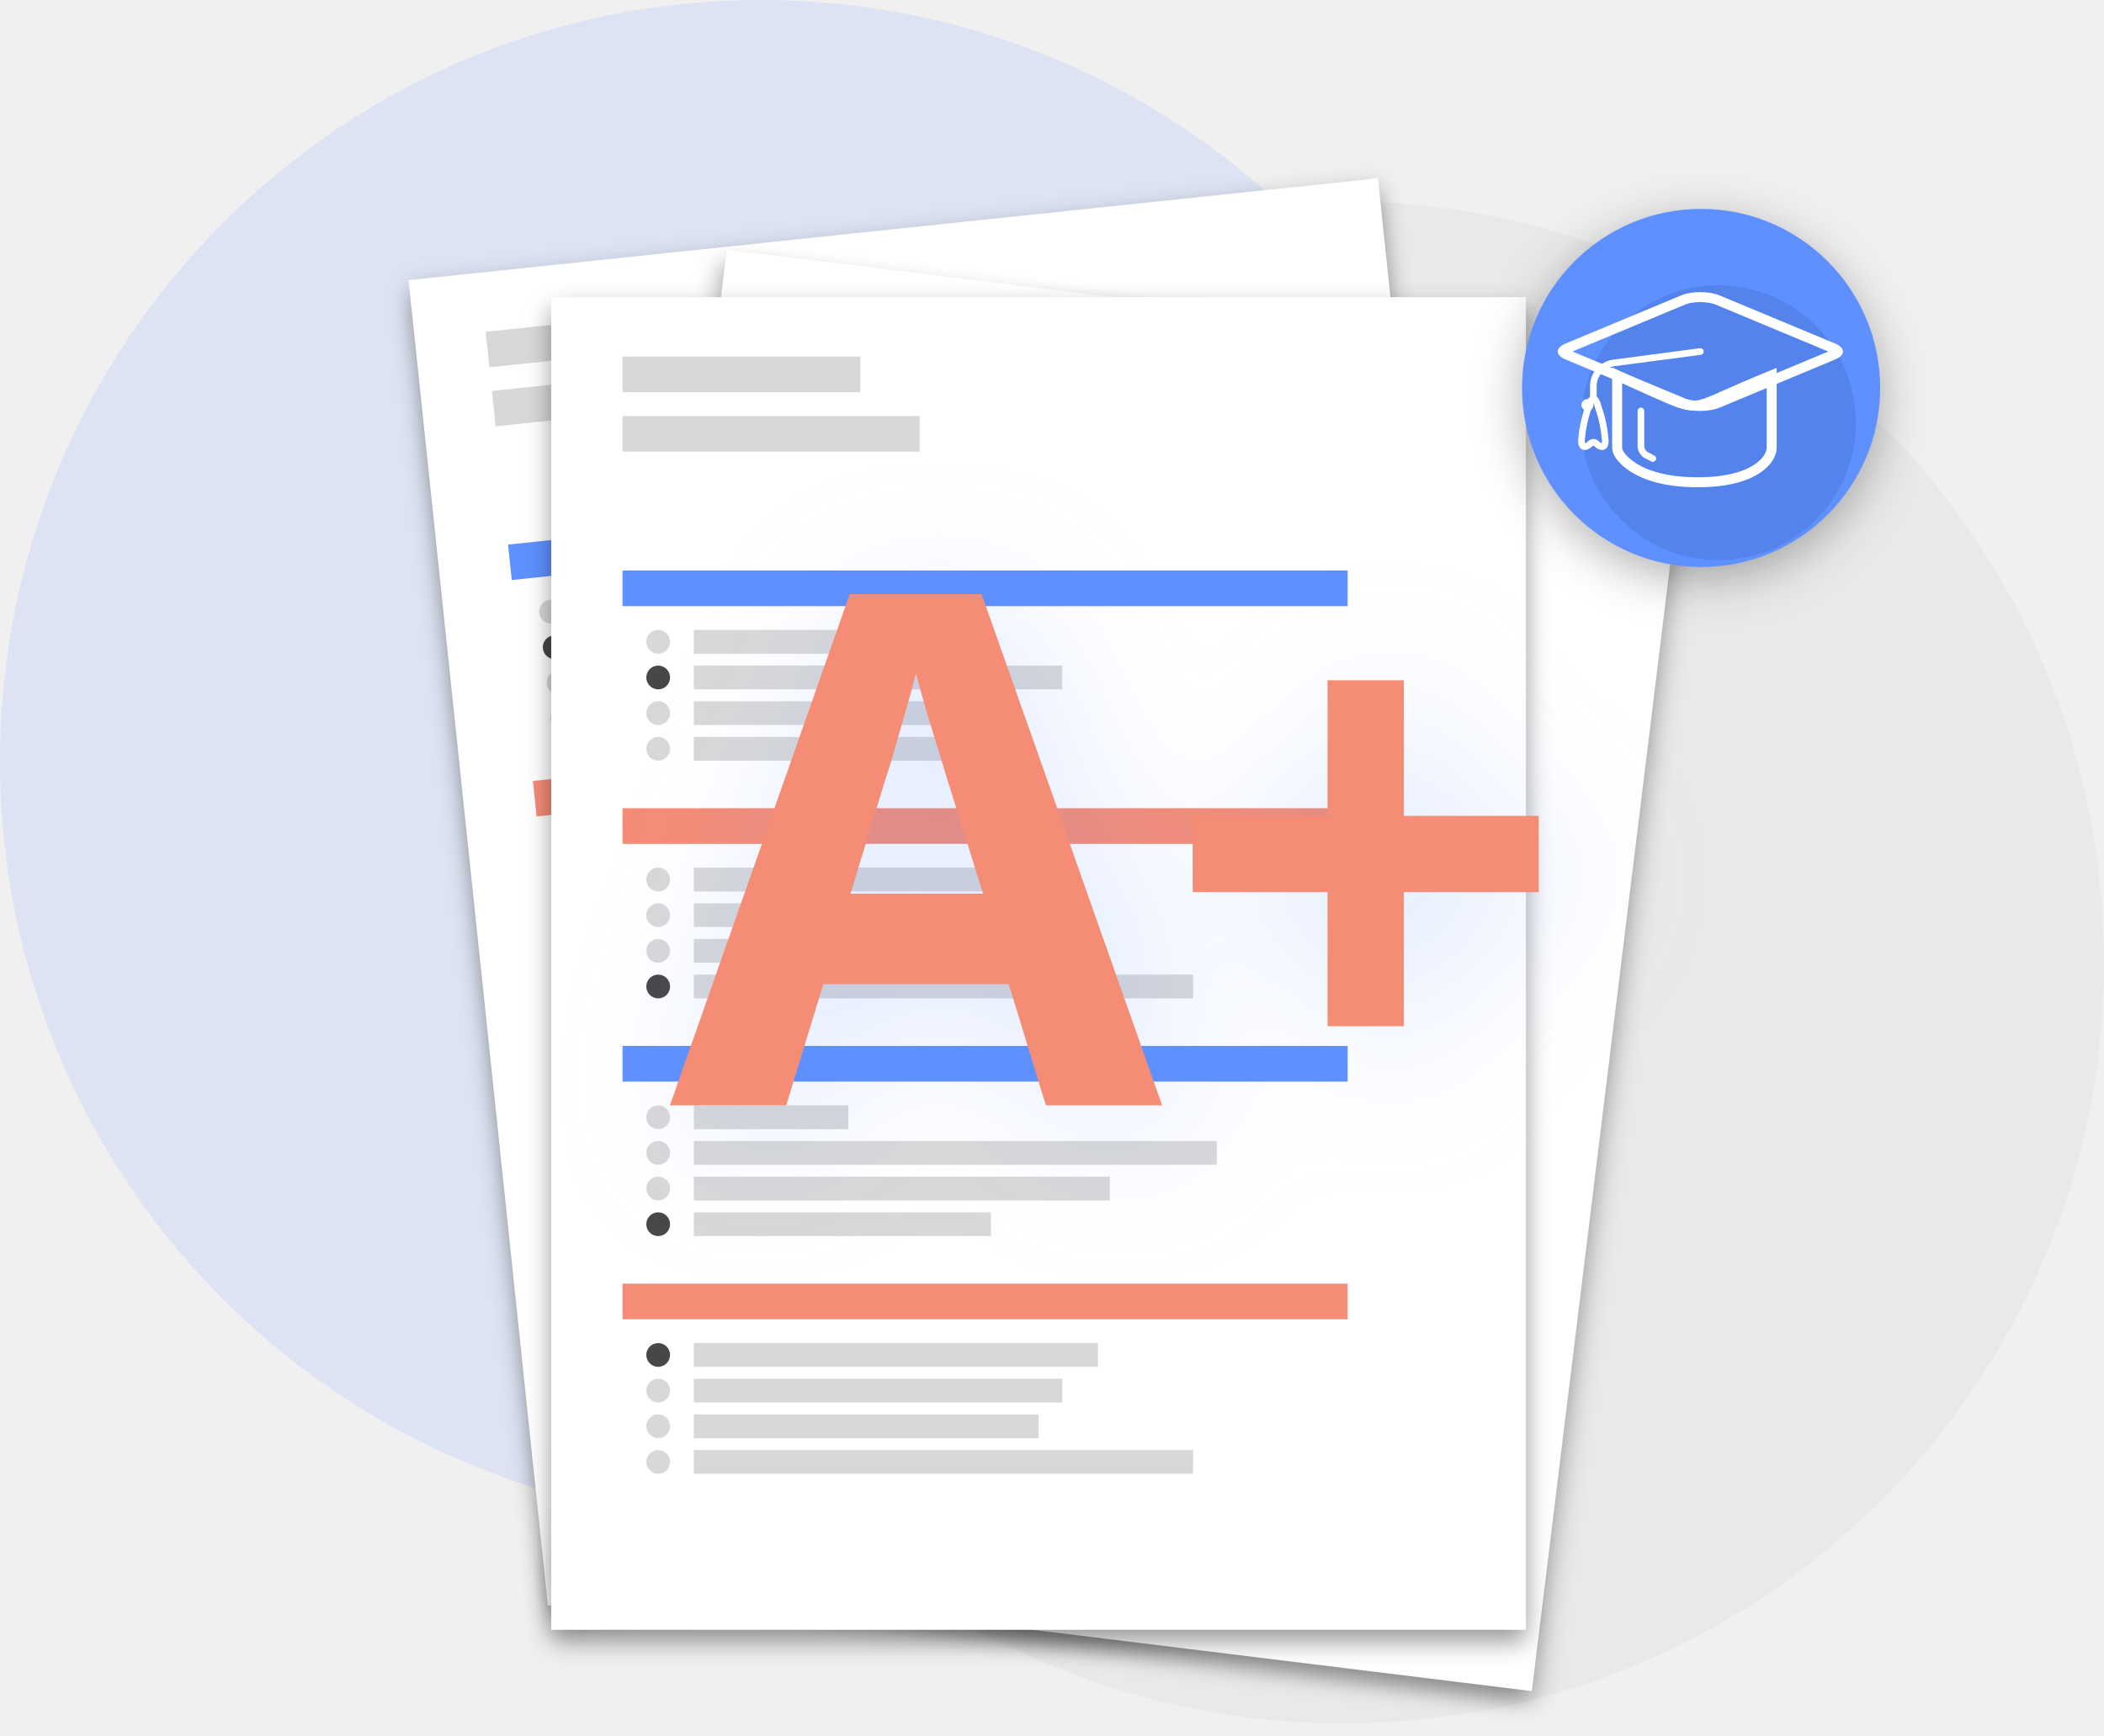
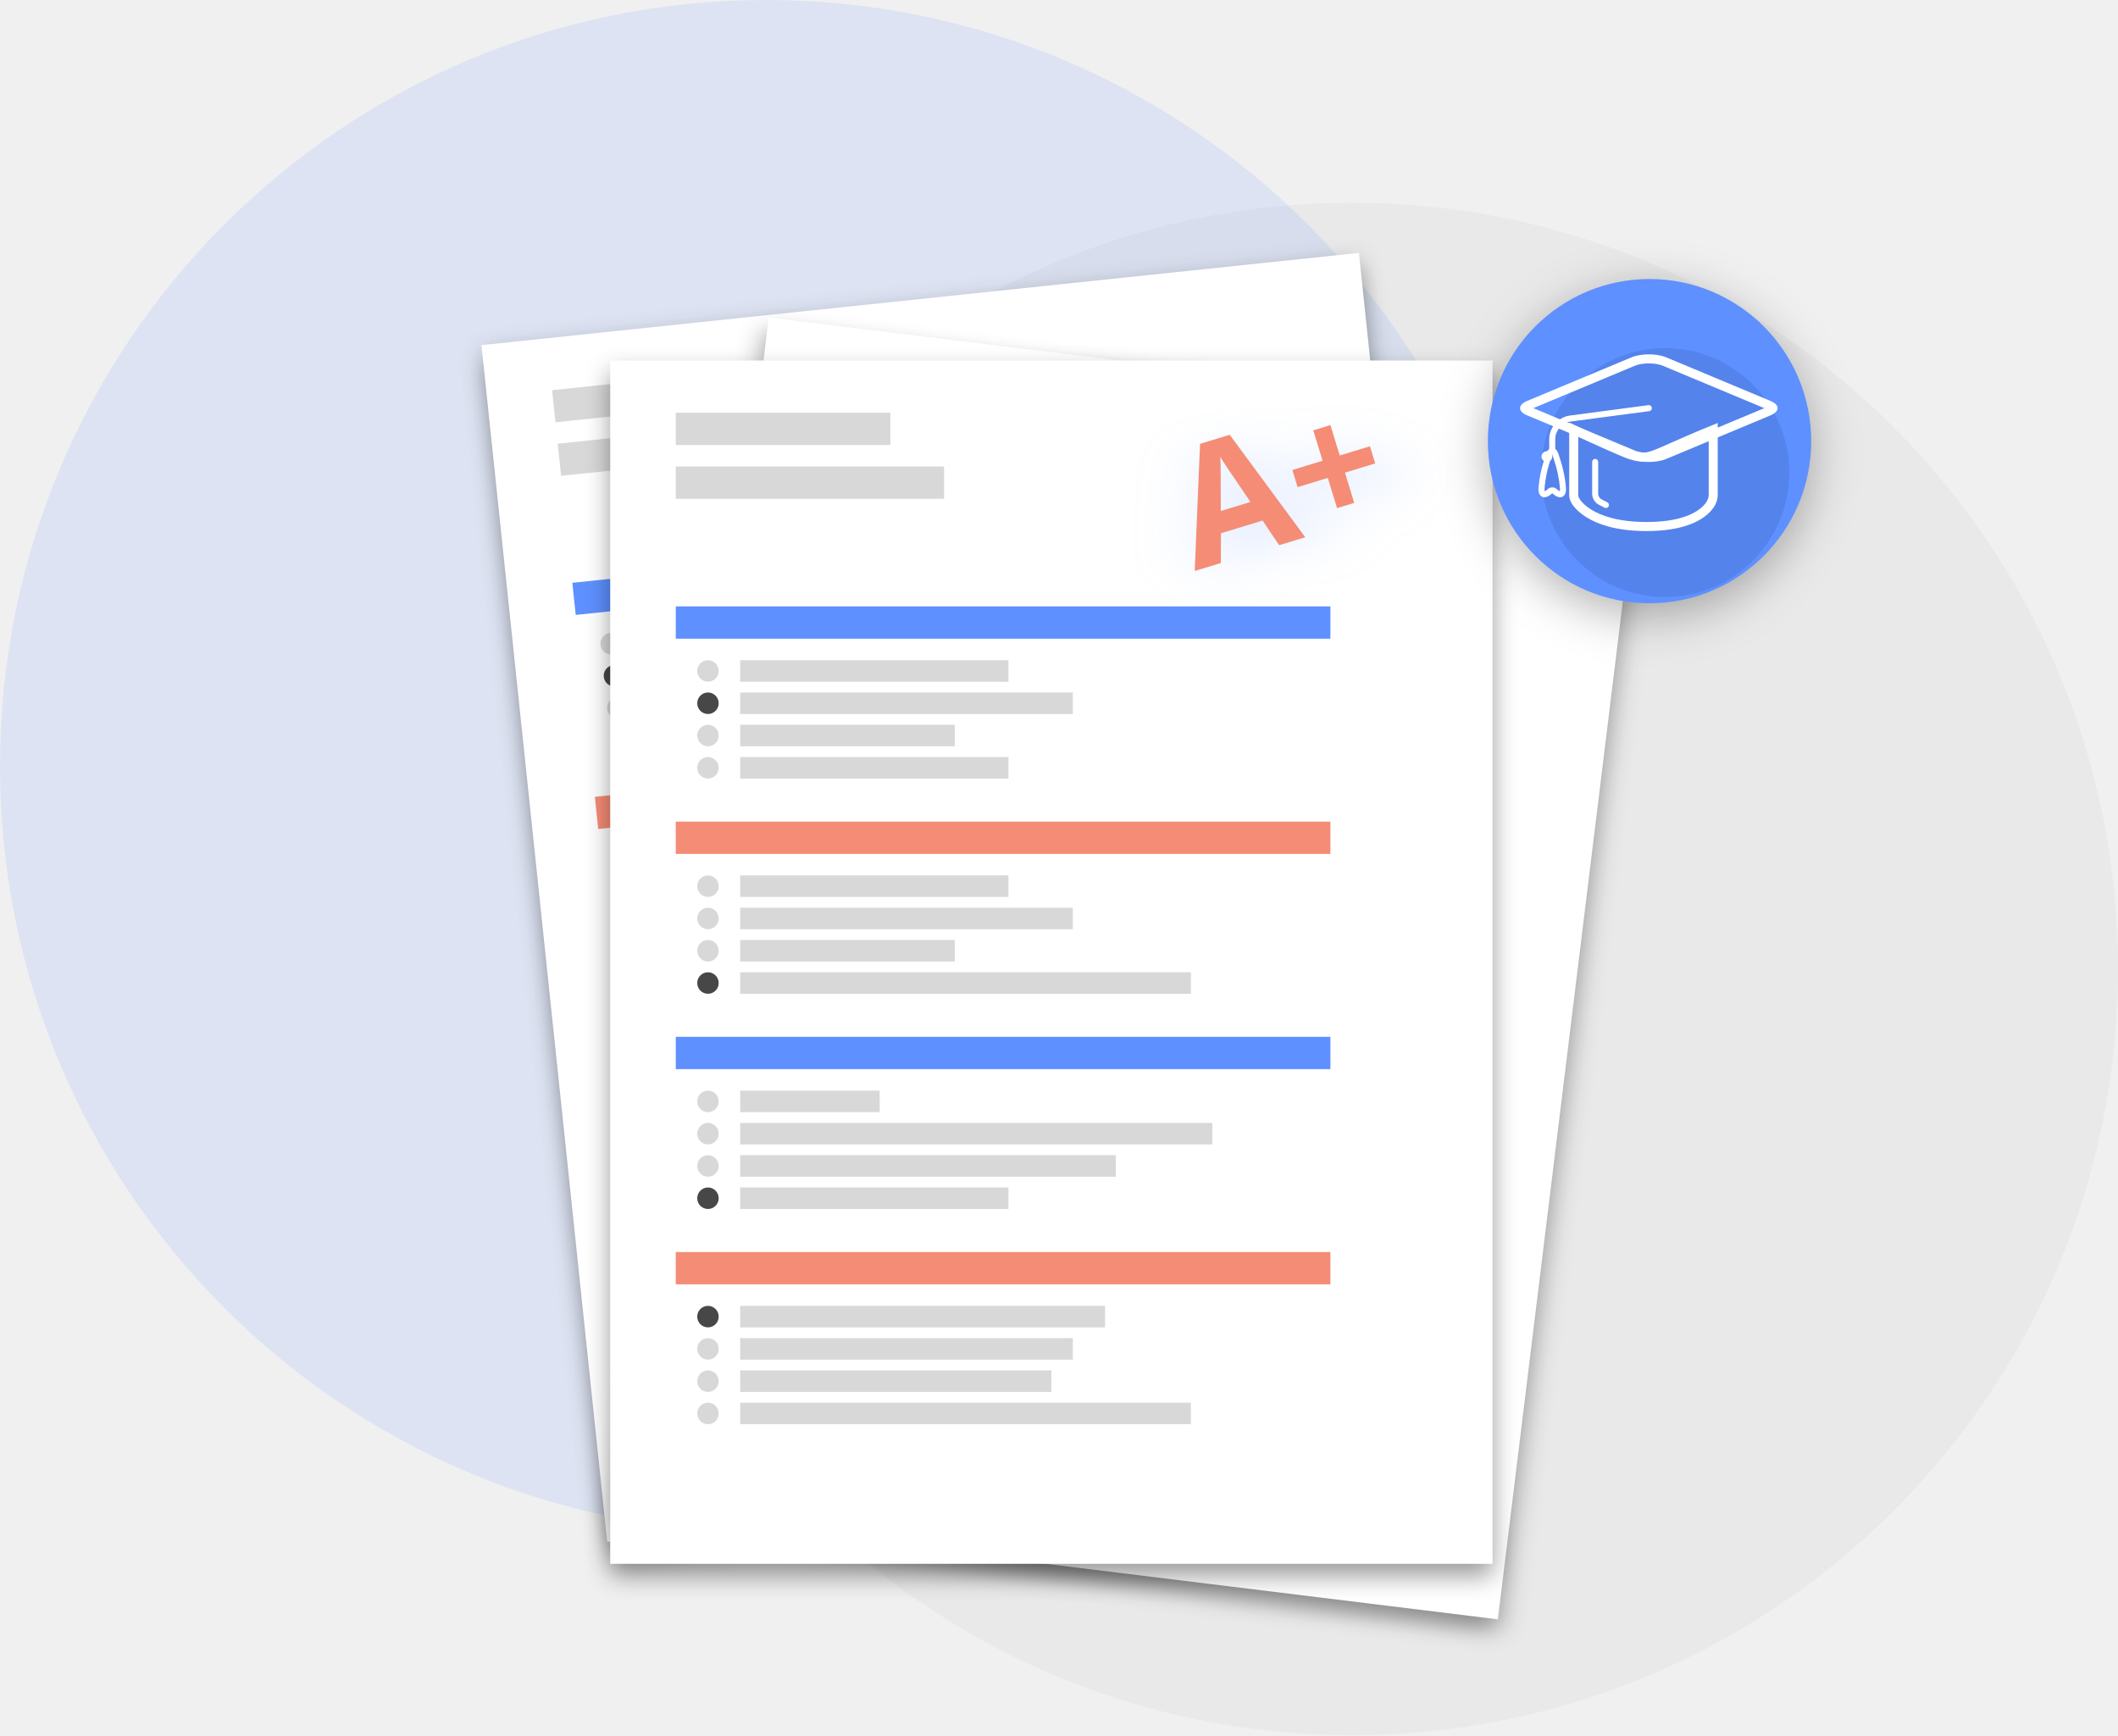
- <svg xmlns="http://www.w3.org/2000/svg" xmlns:xlink="http://www.w3.org/1999/xlink" width="177" height="146" viewBox="0 0 177 146">
+ <svg xmlns="http://www.w3.org/2000/svg" xmlns:xlink="http://www.w3.org/1999/xlink" width="177" height="145" viewBox="0 0 177 145">
  <defs>
-     <polygon id="c" points="-15.062 15.062 97.062 15.062 97.062 97.062 -15.062 97.062" />
+     <polygon id="c" points="-13.508 13.544 87.047 13.544 87.047 87.28 -13.508 87.28" />
    <filter id="b" width="200%" height="200%" x="-50%" y="-50%" filterUnits="objectBoundingBox">
      <feOffset dx="1" in="SourceAlpha" result="shadowOffsetOuter1" />
      <feGaussianBlur in="shadowOffsetOuter1" result="shadowBlurOuter1" stdDeviation="1" />
      <feColorMatrix in="shadowBlurOuter1" values="0 0 0 0 0 0 0 0 0 0 0 0 0 0 0 0 0 0 0.4 0" />
    </filter>
-     <polygon id="e" points="-15.062 15.062 97.062 15.062 97.062 97.062 -15.062 97.062" />
+     <polygon id="e" points="-13.508 13.544 87.047 13.544 87.047 87.28 -13.508 87.28" />
    <filter id="d" width="200%" height="200%" x="-50%" y="-50%" filterUnits="objectBoundingBox">
      <feOffset dx="1" in="SourceAlpha" result="shadowOffsetOuter1" />
      <feGaussianBlur in="shadowOffsetOuter1" result="shadowBlurOuter1" stdDeviation="1" />
      <feColorMatrix in="shadowBlurOuter1" values="0 0 0 0 0 0 0 0 0 0 0 0 0 0 0 0 0 0 0.4 0" />
    </filter>
-     <polygon id="g" points="-15.062 15.062 97.062 15.062 97.062 97.062 -15.062 97.062" />
+     <polygon id="g" points="-13.508 13.544 87.047 13.544 87.047 87.28 -13.508 87.28" />
    <filter id="f" width="200%" height="200%" x="-50%" y="-50%" filterUnits="objectBoundingBox">
      <feOffset dx="1" in="SourceAlpha" result="shadowOffsetOuter1" />
      <feGaussianBlur in="shadowOffsetOuter1" result="shadowBlurOuter1" stdDeviation="1" />
      <feColorMatrix in="shadowBlurOuter1" values="0 0 0 0 0 0 0 0 0 0 0 0 0 0 0 0 0 0 0.4 0" />
    </filter>
-     <ellipse id="i" cx="15.064" cy="15.065" rx="15.064" ry="15.065" />
+     <ellipse id="i" cx="13.51" cy="13.547" rx="13.51" ry="13.547" />
    <filter id="h" width="200%" height="200%" x="-50%" y="-50%" filterUnits="objectBoundingBox">
      <feOffset dy="1" in="SourceAlpha" result="shadowOffsetOuter1" />
      <feGaussianBlur in="shadowOffsetOuter1" result="shadowBlurOuter1" stdDeviation="2" />
      <feColorMatrix in="shadowBlurOuter1" values="0 0 0 0 0 0 0 0 0 0 0 0 0 0 0 0 0 0 0.3 0" />
    </filter>
-     <path id="a" d="M10.38,0.28 C11.275,-0.093 12.724,-0.094 13.62,0.28 L23.328,4.325 C24.223,4.698 24.225,5.302 23.328,5.675 L13.62,9.72 C12.725,10.093 11.276,10.094 10.38,9.72 L0.672,5.675 C-0.223,5.302 -0.225,4.698 0.672,4.325 L10.38,0.28 Z" />
-     <mask id="j" width="24" height="10" x="0" y="0" fill="white">
+     <path id="a" d="M9.309,0.252 C10.111,-0.084 11.411,-0.084 12.215,0.252 L20.921,3.889 C21.724,4.224 21.725,4.767 20.921,5.103 L12.215,8.741 C11.412,9.076 10.113,9.076 9.309,8.741 L0.602,5.103 C-0.2,4.768 -0.201,4.225 0.602,3.889 L9.309,0.252 Z" />
+     <mask id="j" width="21.524" height="8.992" x="0" y="0" fill="white">
      <use xlink:href="#a" />
    </mask>
-     <text id="l" fill="#F58C76" font-family="ProximaNova-Bold, Proxima Nova" font-size="60" font-weight="bold">
-       <tspan x="56.36" y="93">A+</tspan>
+     <text id="l" fill="#F58C76" font-family="ProximaNova-Bold, Proxima Nova" font-size="14" font-weight="bold">
+       <tspan x="58.165" y="24.481">A+</tspan>
    </text>
    <filter id="k" width="200%" height="200%" x="-50%" y="-50%" filterUnits="objectBoundingBox">
-       <feOffset dx="2" dy="2" in="SourceAlpha" result="shadowOffsetOuter1" />
-       <feGaussianBlur in="shadowOffsetOuter1" result="shadowBlurOuter1" stdDeviation="6.5" />
+       <feOffset dx="1" dy="1" in="SourceAlpha" result="shadowOffsetOuter1" />
+       <feGaussianBlur in="shadowOffsetOuter1" result="shadowBlurOuter1" stdDeviation="2.5" />
      <feColorMatrix in="shadowBlurOuter1" values="0 0 0 0 0.369 0 0 0 0 0.565 0 0 0 0 1 0 0 0 0.22 0" />
    </filter>
  </defs>
  <g fill="none" fill-rule="evenodd">
    <ellipse cx="112.979" cy="80.974" fill="#B2B2B2" fill-opacity=".11" rx="64.021" ry="64.026" />
    <ellipse cx="64.021" cy="64.026" fill="#5E90FF" fill-opacity=".13" rx="64.021" ry="64.026" />
-     <g transform="rotate(-6 242.069 -316.118)">
-       <g transform="rotate(90 41 56.062)">
-         <use fill="black" filter="url(#b)" xlink:href="#c" />
-         <use fill="#FFFFFF" xlink:href="#c" />
-       </g>
-       <rect width="20" height="3" x="6" y="5" fill="#D8D8D8" />
-       <rect width="25" height="3" x="6" y="10" fill="#D8D8D8" />
-       <g transform="translate(6 23)">
-         <circle cx="3" cy="6" r="1" fill="#D8D8D8" />
-         <circle cx="3" cy="9" r="1" fill="#474747" />
-         <circle cx="3" cy="12" r="1" fill="#D8D8D8" />
-         <circle cx="3" cy="15" r="1" fill="#D8D8D8" />
-         <rect width="25" height="2" x="6" y="5" fill="#D8D8D8" />
-         <rect width="31" height="2" x="6" y="8" fill="#D8D8D8" />
-         <rect width="20" height="2" x="6" y="11" fill="#D8D8D8" />
-         <rect width="25" height="2" x="6" y="14" fill="#D8D8D8" />
-         <rect width="61" height="3" fill="#5E90FF" />
-       </g>
-       <g transform="translate(6 43)">
-         <circle cx="3" cy="6" r="1" fill="#D8D8D8" />
-         <circle cx="3" cy="9" r="1" fill="#D8D8D8" />
-         <circle cx="3" cy="12" r="1" fill="#D8D8D8" />
-         <circle cx="3" cy="15" r="1" fill="#474747" />
-         <rect width="25" height="2" x="6" y="5" fill="#D8D8D8" />
-         <rect width="31" height="2" x="6" y="8" fill="#D8D8D8" />
-         <rect width="20" height="2" x="6" y="11" fill="#D8D8D8" />
-         <rect width="42" height="2" x="6" y="14" fill="#D8D8D8" />
-         <rect width="61" height="3" fill="#F58C76" />
-       </g>
-       <g transform="translate(6 83)">
-         <circle cx="3" cy="6" r="1" fill="#474747" />
-         <circle cx="3" cy="9" r="1" fill="#D8D8D8" />
-         <circle cx="3" cy="12" r="1" fill="#D8D8D8" />
-         <circle cx="3" cy="15" r="1" fill="#D8D8D8" />
-         <rect width="34" height="2" x="6" y="5" fill="#D8D8D8" />
-         <rect width="31" height="2" x="6" y="8" fill="#D8D8D8" />
-         <rect width="29" height="2" x="6" y="11" fill="#D8D8D8" />
-         <rect width="42" height="2" x="6" y="14" fill="#D8D8D8" />
-         <rect width="61" height="3" fill="#F58C76" />
-       </g>
-       <g transform="translate(6 63)">
-         <ellipse cx="3" cy="6" fill="#D8D8D8" rx="1" ry="1" />
-         <ellipse cx="3" cy="9" fill="#D8D8D8" rx="1" ry="1" />
-         <circle cx="3" cy="12" r="1" fill="#D8D8D8" />
-         <ellipse cx="3" cy="15" fill="#474747" rx="1" ry="1" />
-         <rect width="13" height="2" x="6" y="5" fill="#D8D8D8" />
-         <rect width="44" height="2" x="6" y="8" fill="#D8D8D8" />
-         <rect width="35" height="2" x="6" y="11" fill="#D8D8D8" />
-         <rect width="25" height="2" x="6" y="14" fill="#D8D8D8" />
-         <rect width="61" height="3" fill="#5E90FF" />
-       </g>
-     </g>
-     <g transform="rotate(7 -141.103 510.32)">
-       <g transform="rotate(90 41 56.062)">
-         <use fill="black" filter="url(#d)" xlink:href="#e" />
-         <use fill="#FFFFFF" xlink:href="#e" />
-       </g>
-       <rect width="20" height="3" x="6" y="5" fill="#D8D8D8" />
-       <rect width="25" height="3" x="6" y="10" fill="#D8D8D8" />
-       <g transform="translate(6 23)">
-         <circle cx="3" cy="6" r="1" fill="#D8D8D8" />
-         <circle cx="3" cy="9" r="1" fill="#474747" />
-         <circle cx="3" cy="12" r="1" fill="#D8D8D8" />
-         <circle cx="3" cy="15" r="1" fill="#D8D8D8" />
-         <rect width="25" height="2" x="6" y="5" fill="#D8D8D8" />
-         <rect width="31" height="2" x="6" y="8" fill="#D8D8D8" />
-         <rect width="20" height="2" x="6" y="11" fill="#D8D8D8" />
-         <rect width="25" height="2" x="6" y="14" fill="#D8D8D8" />
-         <rect width="61" height="3" fill="#5E90FF" />
-       </g>
-       <g transform="translate(6 43)">
-         <circle cx="3" cy="6" r="1" fill="#D8D8D8" />
-         <circle cx="3" cy="9" r="1" fill="#D8D8D8" />
-         <circle cx="3" cy="12" r="1" fill="#D8D8D8" />
-         <circle cx="3" cy="15" r="1" fill="#474747" />
-         <rect width="25" height="2" x="6" y="5" fill="#D8D8D8" />
-         <rect width="31" height="2" x="6" y="8" fill="#D8D8D8" />
-         <rect width="20" height="2" x="6" y="11" fill="#D8D8D8" />
-         <rect width="42" height="2" x="6" y="14" fill="#D8D8D8" />
-         <rect width="61" height="3" fill="#F58C76" />
-       </g>
-       <g transform="translate(6 83)">
-         <circle cx="3" cy="6" r="1" fill="#474747" />
-         <circle cx="3" cy="9" r="1" fill="#D8D8D8" />
-         <circle cx="3" cy="12" r="1" fill="#D8D8D8" />
-         <circle cx="3" cy="15" r="1" fill="#D8D8D8" />
-         <rect width="34" height="2" x="6" y="5" fill="#D8D8D8" />
-         <rect width="31" height="2" x="6" y="8" fill="#D8D8D8" />
-         <rect width="29" height="2" x="6" y="11" fill="#D8D8D8" />
-         <rect width="42" height="2" x="6" y="14" fill="#D8D8D8" />
-         <rect width="61" height="3" fill="#F58C76" />
-       </g>
-       <g transform="translate(6 63)">
-         <ellipse cx="3" cy="6" fill="#D8D8D8" rx="1" ry="1" />
-         <ellipse cx="3" cy="9" fill="#D8D8D8" rx="1" ry="1" />
-         <circle cx="3" cy="12" r="1" fill="#D8D8D8" />
-         <ellipse cx="3" cy="15" fill="#474747" rx="1" ry="1" />
-         <rect width="13" height="2" x="6" y="5" fill="#D8D8D8" />
-         <rect width="44" height="2" x="6" y="8" fill="#D8D8D8" />
-         <rect width="35" height="2" x="6" y="11" fill="#D8D8D8" />
-         <rect width="25" height="2" x="6" y="14" fill="#D8D8D8" />
-         <rect width="61" height="3" fill="#5E90FF" />
-       </g>
-     </g>
-     <g transform="translate(46.37 25)">
-       <g transform="rotate(90 41 56.062)">
-         <use fill="black" filter="url(#f)" xlink:href="#g" />
-         <use fill="#FFFFFF" xlink:href="#g" />
-       </g>
-       <rect width="20" height="3" x="6" y="5" fill="#D8D8D8" />
-       <rect width="25" height="3" x="6" y="10" fill="#D8D8D8" />
-       <g transform="translate(6 23)">
-         <circle cx="3" cy="6" r="1" fill="#D8D8D8" />
-         <circle cx="3" cy="9" r="1" fill="#474747" />
-         <circle cx="3" cy="12" r="1" fill="#D8D8D8" />
-         <circle cx="3" cy="15" r="1" fill="#D8D8D8" />
-         <rect width="25" height="2" x="6" y="5" fill="#D8D8D8" />
-         <rect width="31" height="2" x="6" y="8" fill="#D8D8D8" />
-         <rect width="20" height="2" x="6" y="11" fill="#D8D8D8" />
-         <rect width="25" height="2" x="6" y="14" fill="#D8D8D8" />
-         <rect width="61" height="3" fill="#5E90FF" />
-       </g>
-       <g transform="translate(6 43)">
-         <circle cx="3" cy="6" r="1" fill="#D8D8D8" />
-         <circle cx="3" cy="9" r="1" fill="#D8D8D8" />
-         <circle cx="3" cy="12" r="1" fill="#D8D8D8" />
-         <circle cx="3" cy="15" r="1" fill="#474747" />
-         <rect width="25" height="2" x="6" y="5" fill="#D8D8D8" />
-         <rect width="31" height="2" x="6" y="8" fill="#D8D8D8" />
-         <rect width="20" height="2" x="6" y="11" fill="#D8D8D8" />
-         <rect width="42" height="2" x="6" y="14" fill="#D8D8D8" />
-         <rect width="61" height="3" fill="#F58C76" />
-       </g>
-       <g transform="translate(6 83)">
-         <circle cx="3" cy="6" r="1" fill="#474747" />
-         <circle cx="3" cy="9" r="1" fill="#D8D8D8" />
-         <circle cx="3" cy="12" r="1" fill="#D8D8D8" />
-         <circle cx="3" cy="15" r="1" fill="#D8D8D8" />
-         <rect width="34" height="2" x="6" y="5" fill="#D8D8D8" />
-         <rect width="31" height="2" x="6" y="8" fill="#D8D8D8" />
-         <rect width="29" height="2" x="6" y="11" fill="#D8D8D8" />
-         <rect width="42" height="2" x="6" y="14" fill="#D8D8D8" />
-         <rect width="61" height="3" fill="#F58C76" />
-       </g>
-       <g transform="translate(6 63)">
-         <ellipse cx="3" cy="6" fill="#D8D8D8" rx="1" ry="1" />
-         <ellipse cx="3" cy="9" fill="#D8D8D8" rx="1" ry="1" />
-         <circle cx="3" cy="12" r="1" fill="#D8D8D8" />
-         <ellipse cx="3" cy="15" fill="#474747" rx="1" ry="1" />
-         <rect width="13" height="2" x="6" y="5" fill="#D8D8D8" />
-         <rect width="44" height="2" x="6" y="8" fill="#D8D8D8" />
-         <rect width="35" height="2" x="6" y="11" fill="#D8D8D8" />
-         <rect width="25" height="2" x="6" y="14" fill="#D8D8D8" />
-         <rect width="61" height="3" fill="#5E90FF" />
-       </g>
-     </g>
-     <g transform="translate(128.043 17.576)">
-       <use fill="black" filter="url(#h)" xlink:href="#i" />
-       <use fill="#5E90FF" xlink:href="#i" />
-       <ellipse cx="16.521" cy="17.989" fill="#5483EC" rx="11.564" ry="11.565" />
-       <g transform="translate(3 7)">
-         <path stroke="#FFFFFF" stroke-width=".84" d="M5,7 L5,13.087 C5,13.238 5.069,13.474 5.154,13.595 C5.154,13.595 6.354,16 11.778,16 C17.201,16 17.891,13.604 17.891,13.604 C17.951,13.469 18,13.227 18,13.087 L18,7 C18,7 16.458,7.621 14.339,8.56 C13.184,9.071 12.141,9.571 11.5,9.553 C10.859,9.534 10.35,9.395 9.314,8.95 C7.201,8.043 5,7 5,7 Z" />
-         <use stroke="#FFFFFF" stroke-linecap="round" stroke-linejoin="round" stroke-width="1.68" mask="url(#j)" xlink:href="#a" />
-         <path stroke="#FFFFFF" stroke-linecap="round" stroke-width=".56" d="M7 10L7 12.983C7 13.258 7.193 13.582 7.442 13.711L8 14M12 5L4.672 5.967C3.748 6.088 3 6.941 3 7.872L3 9" />
-         <circle cx="2.5" cy="9.5" r=".5" fill="#FFFFFF" />
-         <path stroke="#FFFFFF" stroke-linecap="round" stroke-linejoin="round" stroke-width=".56" d="M2.677,9.386 C2.856,8.833 3.146,8.835 3.323,9.386 L3.557,10.114 C3.735,10.667 3.92,11.573 3.972,12.163 L3.997,12.44 C4.048,13.019 3.745,13.184 3.298,12.79 L3.211,12.713 C3.095,12.61 2.9,12.616 2.791,12.713 L2.703,12.79 C2.267,13.175 1.952,13.03 2.003,12.44 L2.027,12.163 C2.077,11.585 2.263,10.665 2.441,10.114 L2.677,9.386 Z" />
-       </g>
-     </g>
-     <g fill="#F58C76">
-       <use filter="url(#k)" xlink:href="#l" />
-       <use xlink:href="#l" />
+     <g transform="translate(40 21)">
+       <g transform="rotate(-6 73.595 .823)">
+         <g transform="rotate(90 36.77 50.412)">
+           <use fill="black" filter="url(#b)" xlink:href="#c" />
+           <use fill="#FFFFFF" xlink:href="#c" />
+         </g>
+         <rect width="17.937" height="2.698" x="5.381" y="4.496" fill="#D8D8D8" />
+         <rect width="22.421" height="2.698" x="5.381" y="8.992" fill="#D8D8D8" />
+         <g transform="translate(5.381 20.682)">
+           <ellipse cx="2.69" cy="5.395" fill="#D8D8D8" rx=".897" ry=".899" />
+           <ellipse cx="2.69" cy="8.093" fill="#474747" rx=".897" ry=".899" />
+           <ellipse cx="2.69" cy="10.791" fill="#D8D8D8" rx=".897" ry=".899" />
+           <ellipse cx="2.69" cy="13.488" fill="#D8D8D8" rx=".897" ry=".899" />
+           <rect width="22.421" height="1.798" x="5.381" y="4.496" fill="#D8D8D8" />
+           <rect width="27.802" height="1.798" x="5.381" y="7.194" fill="#D8D8D8" />
+           <rect width="17.937" height="1.798" x="5.381" y="9.891" fill="#D8D8D8" />
+           <rect width="22.421" height="1.798" x="5.381" y="12.589" fill="#D8D8D8" />
+           <rect width="54.706" height="2.698" fill="#5E90FF" />
+         </g>
+         <g transform="translate(5.381 38.667)">
+           <ellipse cx="2.69" cy="5.395" fill="#D8D8D8" rx=".897" ry=".899" />
+           <ellipse cx="2.69" cy="8.093" fill="#D8D8D8" rx=".897" ry=".899" />
+           <ellipse cx="2.69" cy="10.791" fill="#D8D8D8" rx=".897" ry=".899" />
+           <ellipse cx="2.69" cy="13.488" fill="#474747" rx=".897" ry=".899" />
+           <rect width="22.421" height="1.798" x="5.381" y="4.496" fill="#D8D8D8" />
+           <rect width="27.802" height="1.798" x="5.381" y="7.194" fill="#D8D8D8" />
+           <rect width="17.937" height="1.798" x="5.381" y="9.891" fill="#D8D8D8" />
+           <rect width="37.667" height="1.798" x="5.381" y="12.589" fill="#D8D8D8" />
+           <rect width="54.706" height="2.698" fill="#F58C76" />
+         </g>
+         <g transform="translate(5.381 74.636)">
+           <ellipse cx="2.69" cy="5.395" fill="#474747" rx=".897" ry=".899" />
+           <ellipse cx="2.69" cy="8.093" fill="#D8D8D8" rx=".897" ry=".899" />
+           <ellipse cx="2.69" cy="10.791" fill="#D8D8D8" rx=".897" ry=".899" />
+           <ellipse cx="2.69" cy="13.488" fill="#D8D8D8" rx=".897" ry=".899" />
+           <rect width="30.492" height="1.798" x="5.381" y="4.496" fill="#D8D8D8" />
+           <rect width="27.802" height="1.798" x="5.381" y="7.194" fill="#D8D8D8" />
+           <rect width="26.008" height="1.798" x="5.381" y="9.891" fill="#D8D8D8" />
+           <rect width="37.667" height="1.798" x="5.381" y="12.589" fill="#D8D8D8" />
+           <rect width="54.706" height="2.698" fill="#F58C76" />
+         </g>
+         <g transform="translate(5.381 56.651)">
+           <ellipse cx="2.69" cy="5.395" fill="#D8D8D8" rx=".897" ry=".899" />
+           <ellipse cx="2.69" cy="8.093" fill="#D8D8D8" rx=".897" ry=".899" />
+           <ellipse cx="2.69" cy="10.791" fill="#D8D8D8" rx=".897" ry=".899" />
+           <ellipse cx="2.69" cy="13.488" fill="#474747" rx=".897" ry=".899" />
+           <rect width="11.659" height="1.798" x="5.381" y="4.496" fill="#D8D8D8" />
+           <rect width="39.46" height="1.798" x="5.381" y="7.194" fill="#D8D8D8" />
+           <rect width="31.389" height="1.798" x="5.381" y="9.891" fill="#D8D8D8" />
+           <rect width="22.421" height="1.798" x="5.381" y="12.589" fill="#D8D8D8" />
+           <rect width="54.706" height="2.698" fill="#5E90FF" />
+         </g>
+       </g>
+       <g transform="rotate(7 -32.026 201.82)">
+         <g transform="rotate(90 36.77 50.412)">
+           <use fill="black" filter="url(#d)" xlink:href="#e" />
+           <use fill="#FFFFFF" xlink:href="#e" />
+         </g>
+         <rect width="17.937" height="2.698" x="5.381" y="4.496" fill="#D8D8D8" />
+         <rect width="22.421" height="2.698" x="5.381" y="8.992" fill="#D8D8D8" />
+         <g transform="translate(5.381 20.682)">
+           <ellipse cx="2.69" cy="5.395" fill="#D8D8D8" rx=".897" ry=".899" />
+           <ellipse cx="2.69" cy="8.093" fill="#474747" rx=".897" ry=".899" />
+           <ellipse cx="2.69" cy="10.791" fill="#D8D8D8" rx=".897" ry=".899" />
+           <ellipse cx="2.69" cy="13.488" fill="#D8D8D8" rx=".897" ry=".899" />
+           <rect width="22.421" height="1.798" x="5.381" y="4.496" fill="#D8D8D8" />
+           <rect width="27.802" height="1.798" x="5.381" y="7.194" fill="#D8D8D8" />
+           <rect width="17.937" height="1.798" x="5.381" y="9.891" fill="#D8D8D8" />
+           <rect width="22.421" height="1.798" x="5.381" y="12.589" fill="#D8D8D8" />
+           <rect width="54.706" height="2.698" fill="#5E90FF" />
+         </g>
+         <g transform="translate(5.381 38.667)">
+           <ellipse cx="2.69" cy="5.395" fill="#D8D8D8" rx=".897" ry=".899" />
+           <ellipse cx="2.69" cy="8.093" fill="#D8D8D8" rx=".897" ry=".899" />
+           <ellipse cx="2.69" cy="10.791" fill="#D8D8D8" rx=".897" ry=".899" />
+           <ellipse cx="2.69" cy="13.488" fill="#474747" rx=".897" ry=".899" />
+           <rect width="22.421" height="1.798" x="5.381" y="4.496" fill="#D8D8D8" />
+           <rect width="27.802" height="1.798" x="5.381" y="7.194" fill="#D8D8D8" />
+           <rect width="17.937" height="1.798" x="5.381" y="9.891" fill="#D8D8D8" />
+           <rect width="37.667" height="1.798" x="5.381" y="12.589" fill="#D8D8D8" />
+           <rect width="54.706" height="2.698" fill="#F58C76" />
+         </g>
+         <g transform="translate(5.381 74.636)">
+           <ellipse cx="2.69" cy="5.395" fill="#474747" rx=".897" ry=".899" />
+           <ellipse cx="2.69" cy="8.093" fill="#D8D8D8" rx=".897" ry=".899" />
+           <ellipse cx="2.69" cy="10.791" fill="#D8D8D8" rx=".897" ry=".899" />
+           <ellipse cx="2.69" cy="13.488" fill="#D8D8D8" rx=".897" ry=".899" />
+           <rect width="30.492" height="1.798" x="5.381" y="4.496" fill="#D8D8D8" />
+           <rect width="27.802" height="1.798" x="5.381" y="7.194" fill="#D8D8D8" />
+           <rect width="26.008" height="1.798" x="5.381" y="9.891" fill="#D8D8D8" />
+           <rect width="37.667" height="1.798" x="5.381" y="12.589" fill="#D8D8D8" />
+           <rect width="54.706" height="2.698" fill="#F58C76" />
+         </g>
+         <g transform="translate(5.381 56.651)">
+           <ellipse cx="2.69" cy="5.395" fill="#D8D8D8" rx=".897" ry=".899" />
+           <ellipse cx="2.69" cy="8.093" fill="#D8D8D8" rx=".897" ry=".899" />
+           <ellipse cx="2.69" cy="10.791" fill="#D8D8D8" rx=".897" ry=".899" />
+           <ellipse cx="2.69" cy="13.488" fill="#474747" rx=".897" ry=".899" />
+           <rect width="11.659" height="1.798" x="5.381" y="4.496" fill="#D8D8D8" />
+           <rect width="39.46" height="1.798" x="5.381" y="7.194" fill="#D8D8D8" />
+           <rect width="31.389" height="1.798" x="5.381" y="9.891" fill="#D8D8D8" />
+           <rect width="22.421" height="1.798" x="5.381" y="12.589" fill="#D8D8D8" />
+           <rect width="54.706" height="2.698" fill="#5E90FF" />
+         </g>
+       </g>
+       <g transform="translate(11.093 8.992)">
+         <g transform="rotate(90 36.77 50.412)">
+           <use fill="black" filter="url(#f)" xlink:href="#g" />
+           <use fill="#FFFFFF" xlink:href="#g" />
+         </g>
+         <rect width="17.937" height="2.698" x="5.381" y="4.496" fill="#D8D8D8" />
+         <rect width="22.421" height="2.698" x="5.381" y="8.992" fill="#D8D8D8" />
+         <g transform="translate(5.381 20.682)">
+           <ellipse cx="2.69" cy="5.395" fill="#D8D8D8" rx=".897" ry=".899" />
+           <ellipse cx="2.69" cy="8.093" fill="#474747" rx=".897" ry=".899" />
+           <ellipse cx="2.69" cy="10.791" fill="#D8D8D8" rx=".897" ry=".899" />
+           <ellipse cx="2.69" cy="13.488" fill="#D8D8D8" rx=".897" ry=".899" />
+           <rect width="22.421" height="1.798" x="5.381" y="4.496" fill="#D8D8D8" />
+           <rect width="27.802" height="1.798" x="5.381" y="7.194" fill="#D8D8D8" />
+           <rect width="17.937" height="1.798" x="5.381" y="9.891" fill="#D8D8D8" />
+           <rect width="22.421" height="1.798" x="5.381" y="12.589" fill="#D8D8D8" />
+           <rect width="54.706" height="2.698" fill="#5E90FF" />
+         </g>
+         <g transform="translate(5.381 38.667)">
+           <ellipse cx="2.69" cy="5.395" fill="#D8D8D8" rx=".897" ry=".899" />
+           <ellipse cx="2.69" cy="8.093" fill="#D8D8D8" rx=".897" ry=".899" />
+           <ellipse cx="2.69" cy="10.791" fill="#D8D8D8" rx=".897" ry=".899" />
+           <ellipse cx="2.69" cy="13.488" fill="#474747" rx=".897" ry=".899" />
+           <rect width="22.421" height="1.798" x="5.381" y="4.496" fill="#D8D8D8" />
+           <rect width="27.802" height="1.798" x="5.381" y="7.194" fill="#D8D8D8" />
+           <rect width="17.937" height="1.798" x="5.381" y="9.891" fill="#D8D8D8" />
+           <rect width="37.667" height="1.798" x="5.381" y="12.589" fill="#D8D8D8" />
+           <rect width="54.706" height="2.698" fill="#F58C76" />
+         </g>
+         <g transform="translate(5.381 74.636)">
+           <ellipse cx="2.69" cy="5.395" fill="#474747" rx=".897" ry=".899" />
+           <ellipse cx="2.69" cy="8.093" fill="#D8D8D8" rx=".897" ry=".899" />
+           <ellipse cx="2.69" cy="10.791" fill="#D8D8D8" rx=".897" ry=".899" />
+           <ellipse cx="2.69" cy="13.488" fill="#D8D8D8" rx=".897" ry=".899" />
+           <rect width="30.492" height="1.798" x="5.381" y="4.496" fill="#D8D8D8" />
+           <rect width="27.802" height="1.798" x="5.381" y="7.194" fill="#D8D8D8" />
+           <rect width="26.008" height="1.798" x="5.381" y="9.891" fill="#D8D8D8" />
+           <rect width="37.667" height="1.798" x="5.381" y="12.589" fill="#D8D8D8" />
+           <rect width="54.706" height="2.698" fill="#F58C76" />
+         </g>
+         <g transform="translate(5.381 56.651)">
+           <ellipse cx="2.69" cy="5.395" fill="#D8D8D8" rx=".897" ry=".899" />
+           <ellipse cx="2.69" cy="8.093" fill="#D8D8D8" rx=".897" ry=".899" />
+           <ellipse cx="2.69" cy="10.791" fill="#D8D8D8" rx=".897" ry=".899" />
+           <ellipse cx="2.69" cy="13.488" fill="#474747" rx=".897" ry=".899" />
+           <rect width="11.659" height="1.798" x="5.381" y="4.496" fill="#D8D8D8" />
+           <rect width="39.46" height="1.798" x="5.381" y="7.194" fill="#D8D8D8" />
+           <rect width="31.389" height="1.798" x="5.381" y="9.891" fill="#D8D8D8" />
+           <rect width="22.421" height="1.798" x="5.381" y="12.589" fill="#D8D8D8" />
+           <rect width="54.706" height="2.698" fill="#5E90FF" />
+         </g>
+       </g>
+       <g transform="translate(84.34 2.316)">
+         <use fill="black" filter="url(#h)" xlink:href="#i" />
+         <use fill="#5E90FF" xlink:href="#i" />
+         <ellipse cx="14.817" cy="16.176" fill="#5483EC" rx="10.371" ry="10.399" />
+         <g transform="translate(2.69 6.295)">
+           <path stroke="#FFFFFF" stroke-width=".756" d="M4.484,6.295 L4.484,11.768 C4.484,11.904 4.546,12.116 4.622,12.225 C4.622,12.225 5.698,14.388 10.562,14.388 C15.426,14.388 16.045,12.233 16.045,12.233 C16.099,12.112 16.143,11.894 16.143,11.768 L16.143,6.295 C16.143,6.295 14.76,6.853 12.859,7.697 C11.824,8.157 10.888,8.607 10.313,8.59 C9.739,8.574 9.282,8.449 8.353,8.048 C6.458,7.232 4.484,6.295 4.484,6.295 Z" />
+           <use stroke="#FFFFFF" stroke-linecap="round" stroke-linejoin="round" stroke-width="1.512" mask="url(#j)" xlink:href="#a" />
+           <path stroke="#FFFFFF" stroke-linecap="round" stroke-width=".504" d="M6.278 8.992L6.278 11.675C6.278 11.922 6.451 12.213 6.684 12.334L7.175 12.589M10.762 4.496L4.19 5.365C3.362 5.475 2.69 6.241 2.69 7.079L2.69 8.093" />
+           <ellipse cx="2.242" cy="8.543" fill="#FFFFFF" rx=".448" ry=".45" />
+           <path stroke="#FFFFFF" stroke-linecap="round" stroke-linejoin="round" stroke-width=".504" d="M2.405,8.426 C2.563,7.936 2.822,7.945 2.976,8.426 L3.195,9.109 C3.352,9.599 3.515,10.407 3.562,10.937 L3.584,11.187 C3.63,11.707 3.358,11.855 2.958,11.501 L2.879,11.431 C2.775,11.34 2.601,11.345 2.503,11.431 L2.425,11.501 C2.033,11.847 1.751,11.717 1.796,11.187 L1.818,10.937 C1.862,10.417 2.03,9.59 2.185,9.109 L2.405,8.426 Z" />
+         </g>
+       </g>
+       <g fill="#F58C76" transform="rotate(-17 66.481 19.981)">
+         <use filter="url(#k)" xlink:href="#l" />
+         <use xlink:href="#l" />
+       </g>
    </g>
  </g>
</svg>
